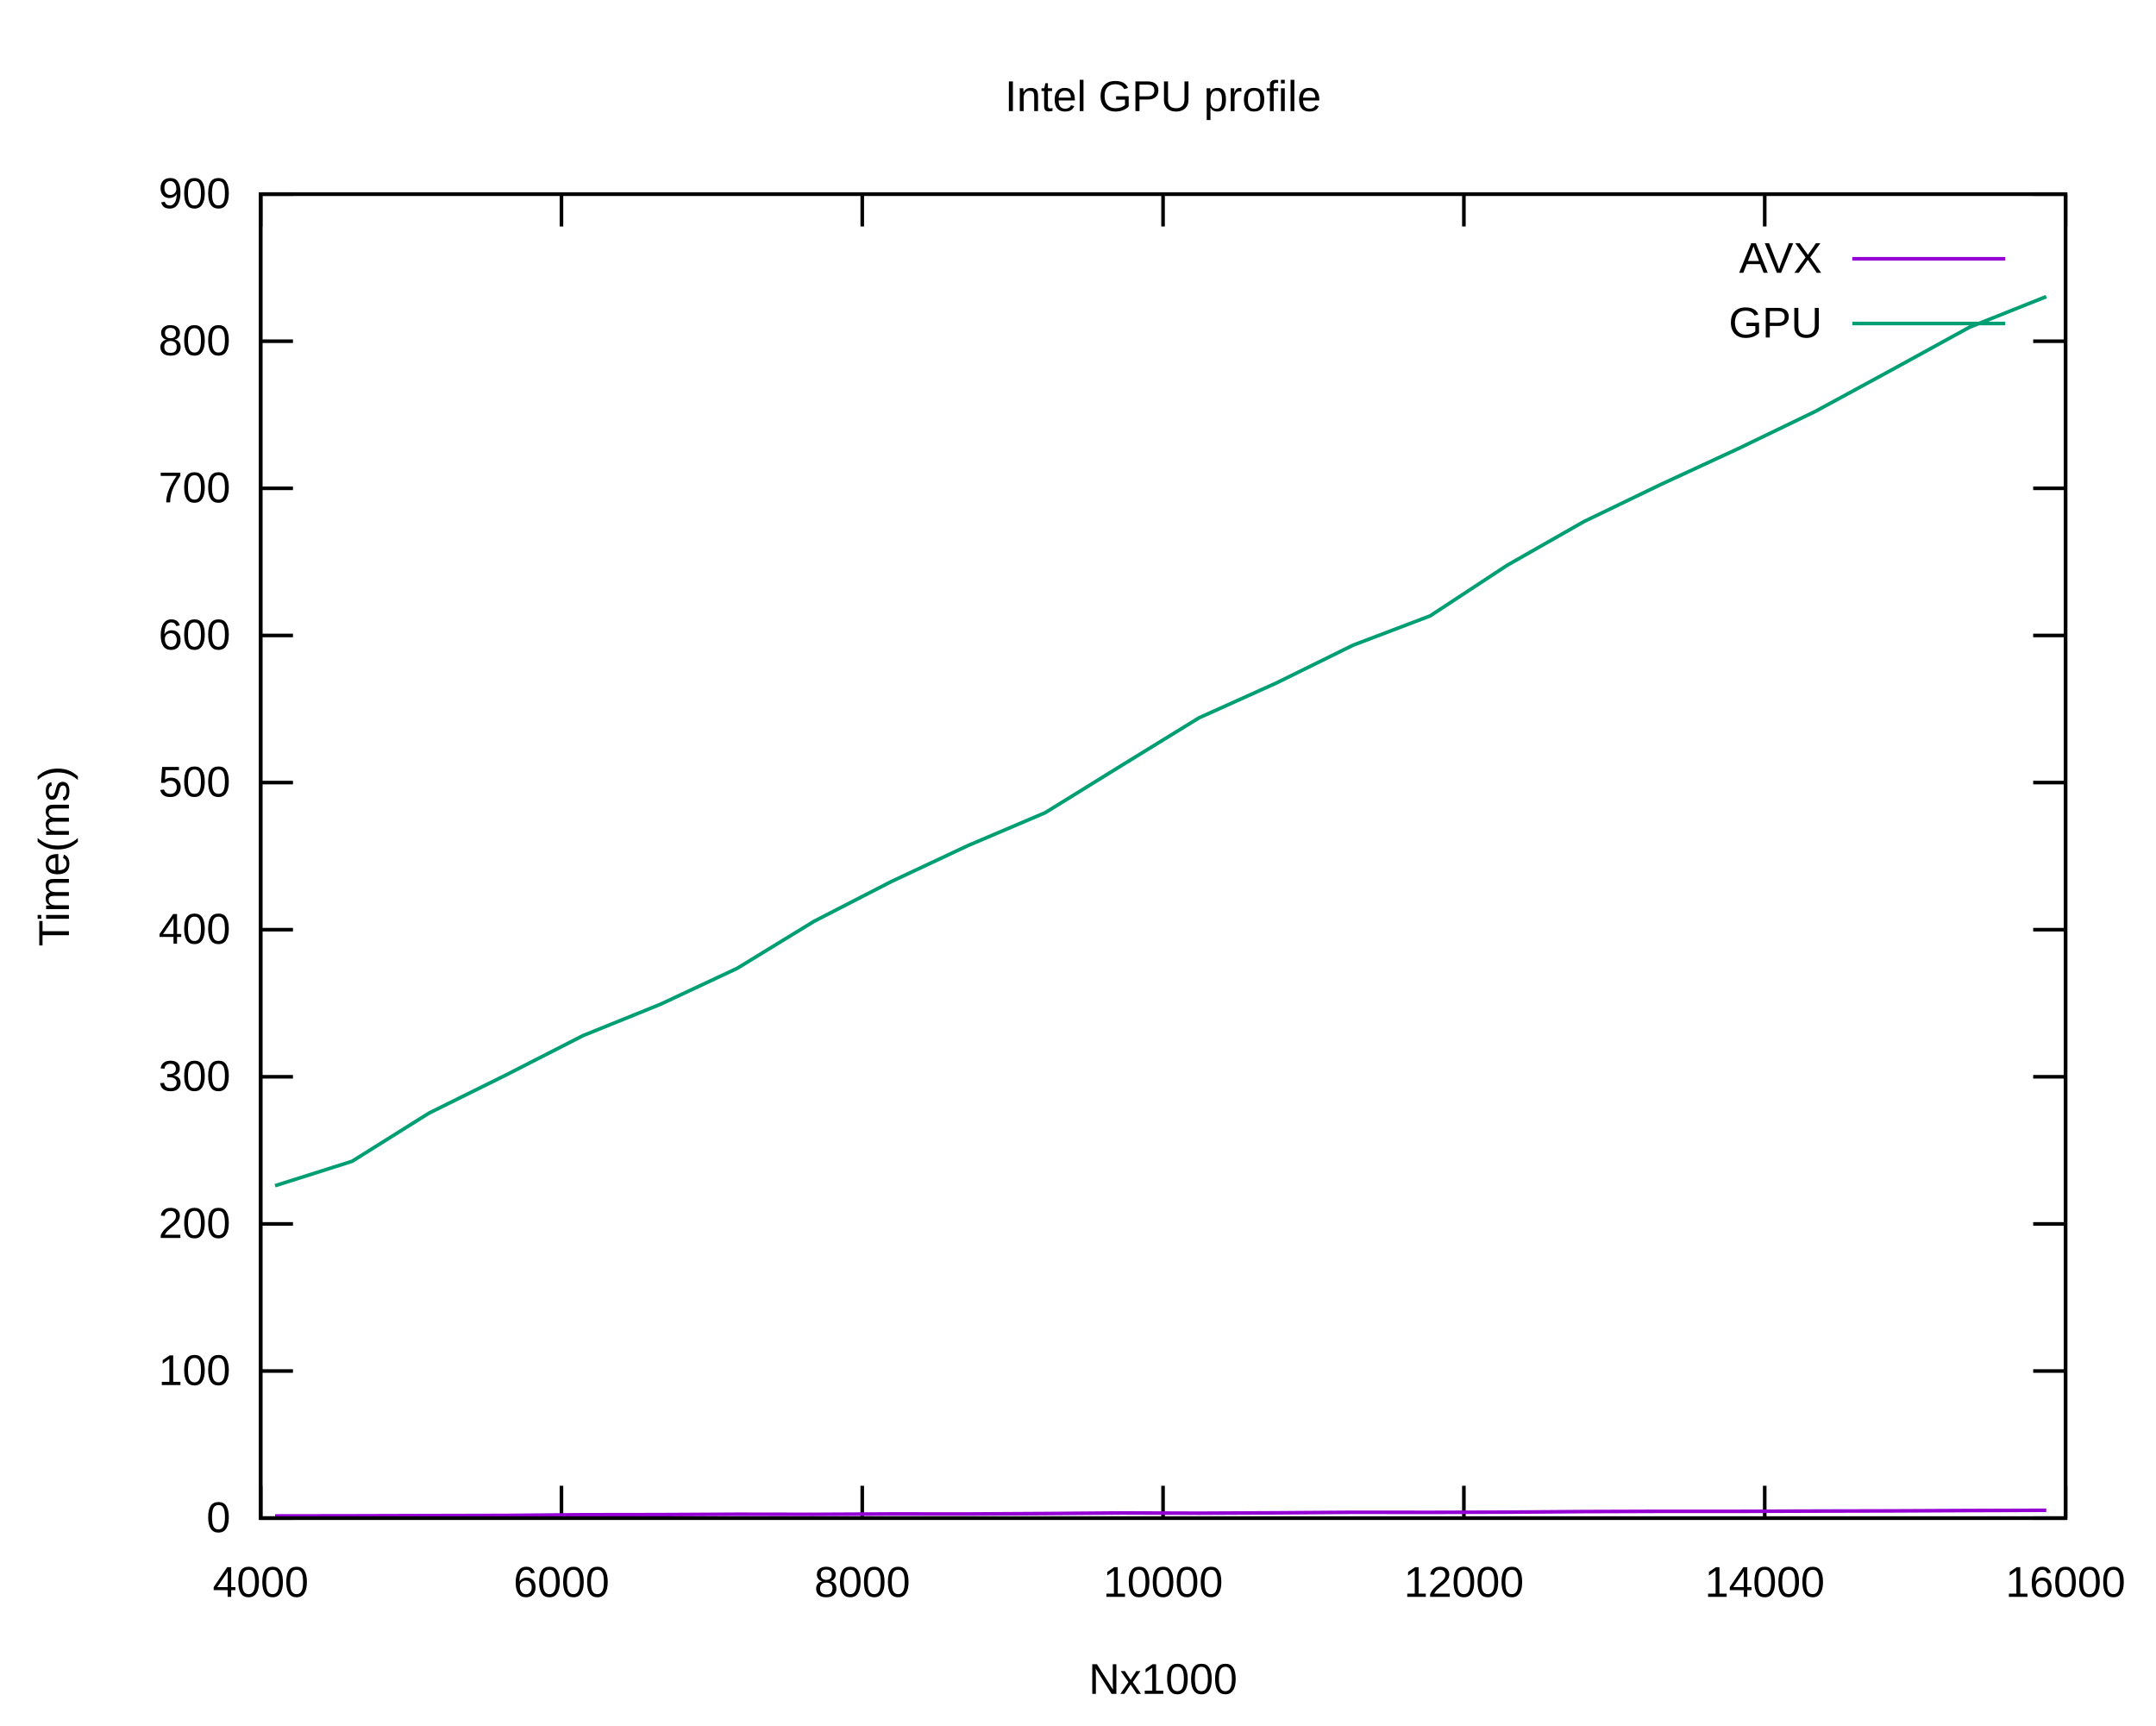
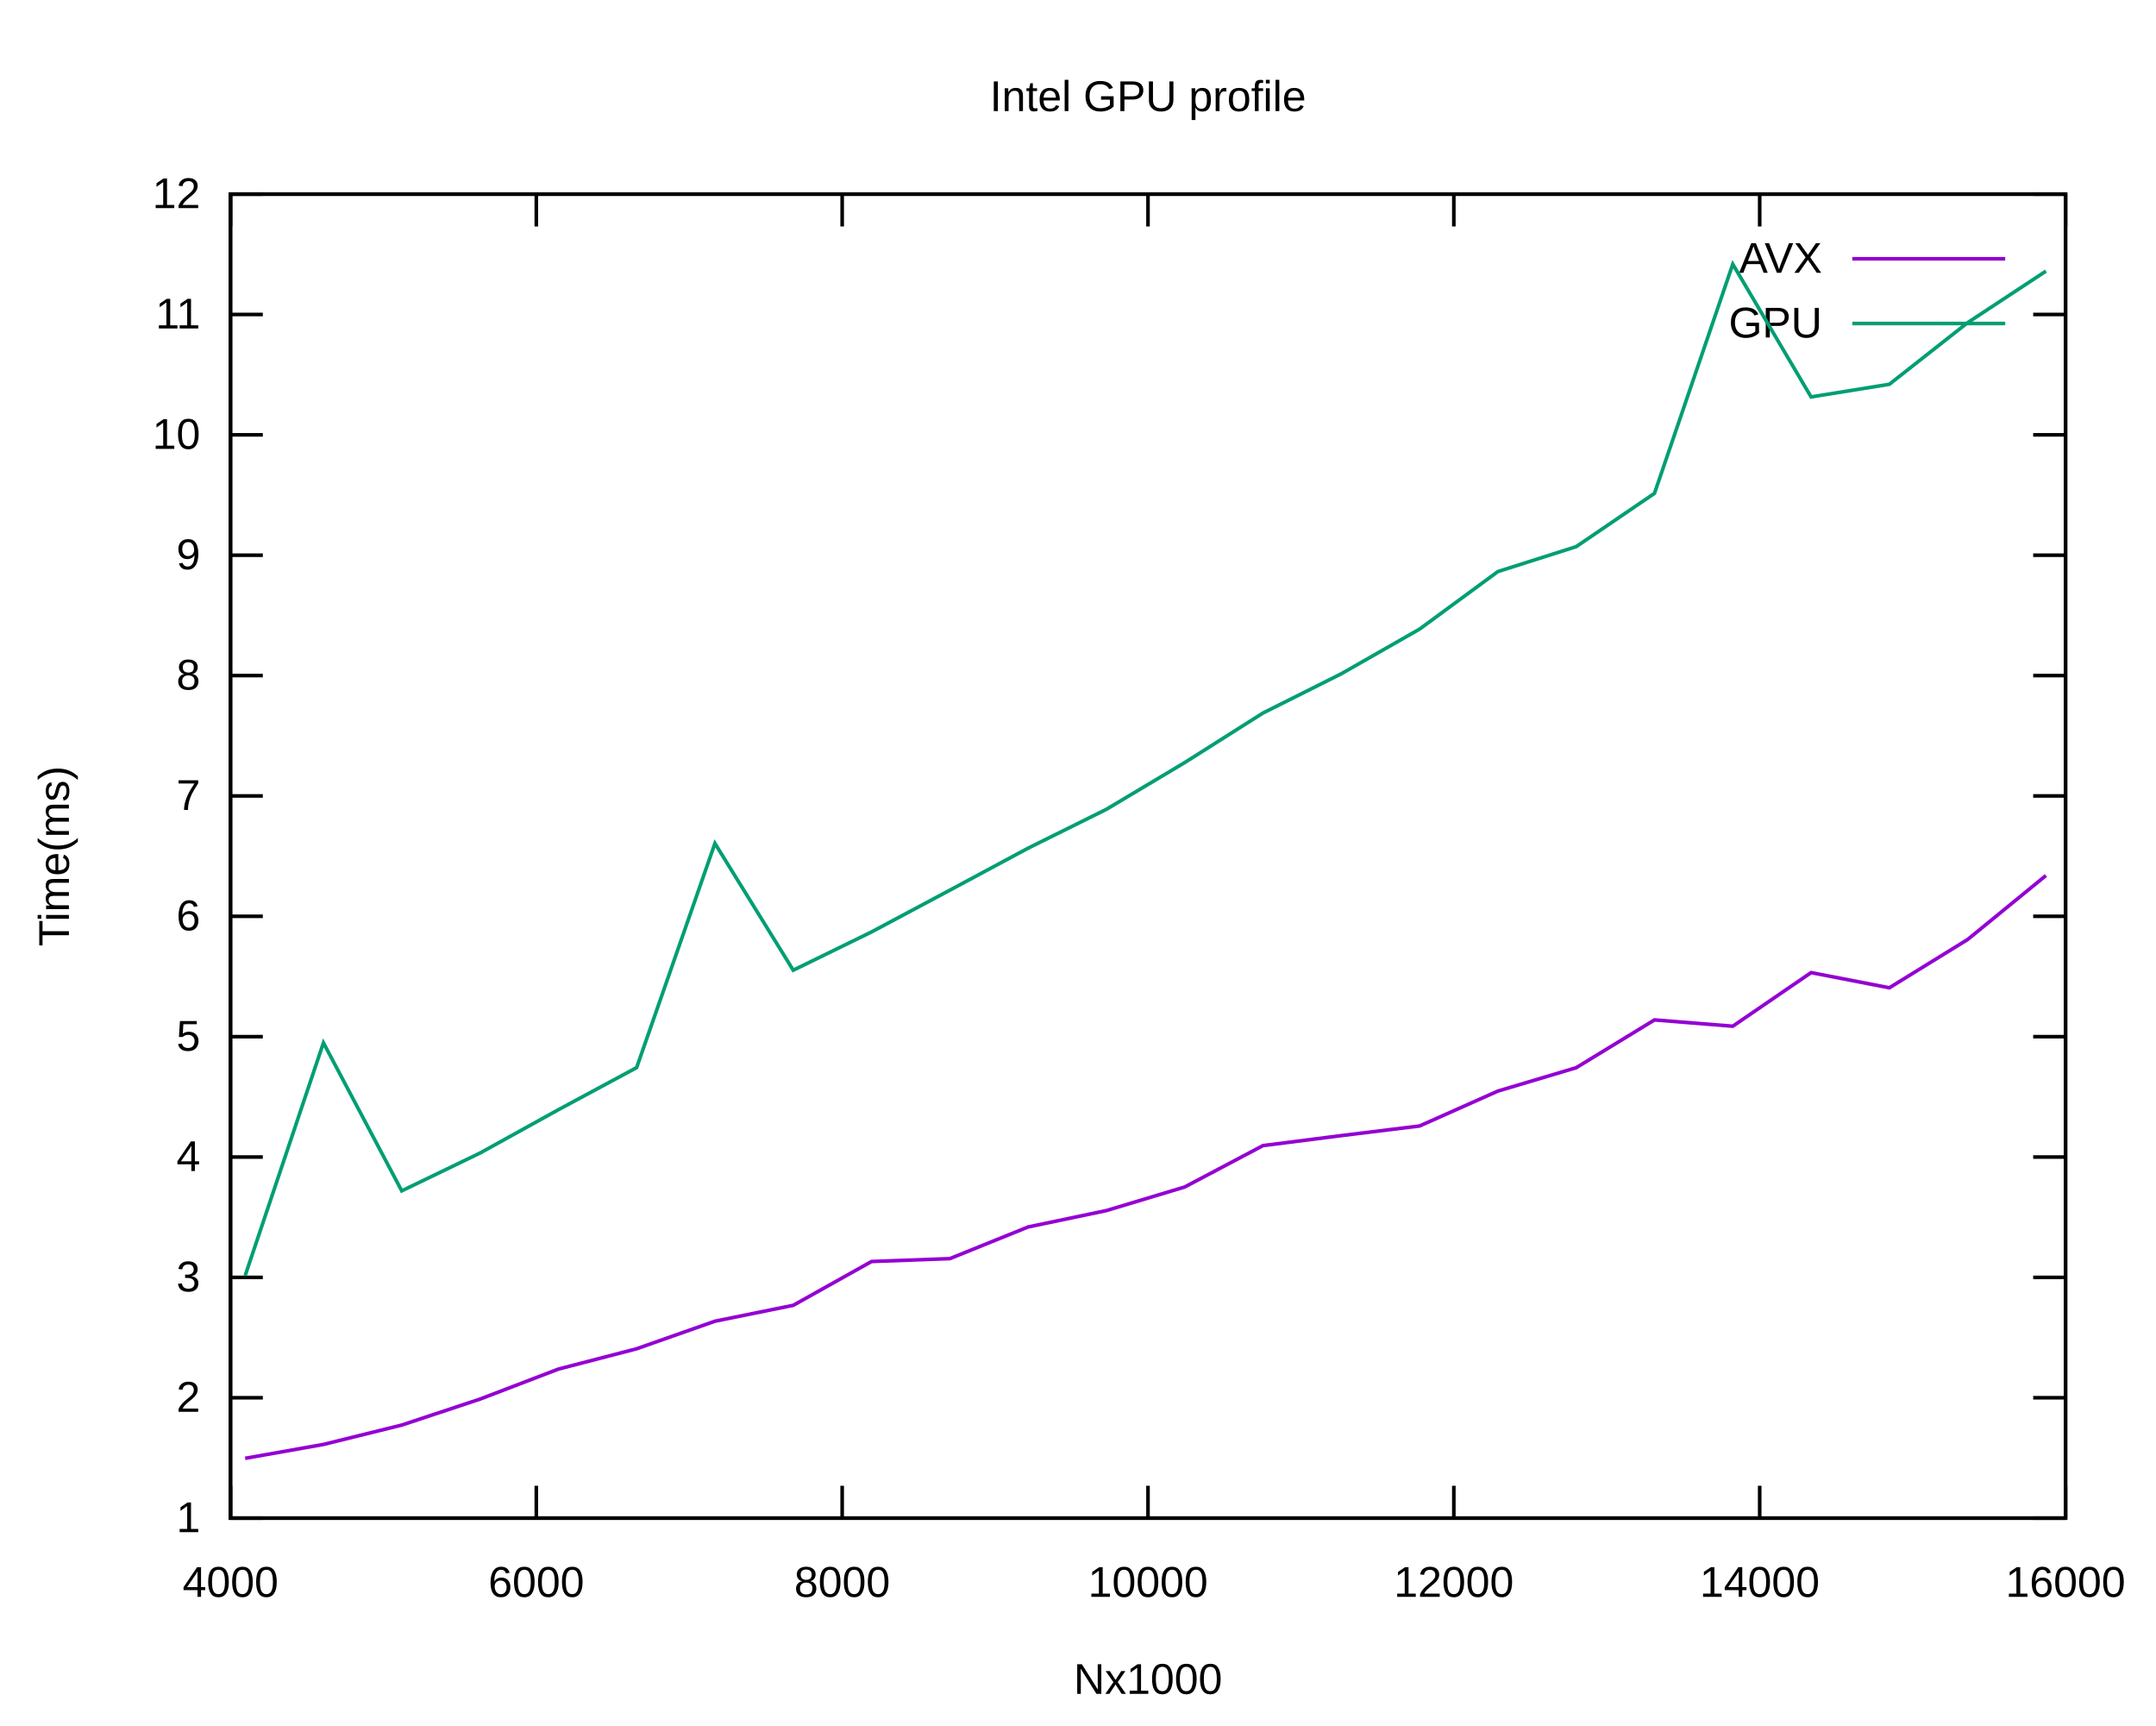
<svg xmlns="http://www.w3.org/2000/svg" xmlns:xlink="http://www.w3.org/1999/xlink" width="600" height="480" viewBox="0 0 600 480">
  <g id="gnuplot_canvas">
    <rect x="0" y="0" width="600" height="480" fill="none" />
    <defs>
      <circle id="gpDot" r="0.5" stroke-width="0.5" stroke="currentColor" />
      <path id="gpPt0" stroke-width="0.222" stroke="currentColor" d="M-1,0 h2 M0,-1 v2" />
      <path id="gpPt1" stroke-width="0.222" stroke="currentColor" d="M-1,-1 L1,1 M1,-1 L-1,1" />
      <path id="gpPt2" stroke-width="0.222" stroke="currentColor" d="M-1,0 L1,0 M0,-1 L0,1 M-1,-1 L1,1 M-1,1 L1,-1" />
      <rect id="gpPt3" stroke-width="0.222" stroke="currentColor" x="-1" y="-1" width="2" height="2" />
      <rect id="gpPt4" stroke-width="0.222" stroke="currentColor" fill="currentColor" x="-1" y="-1" width="2" height="2" />
      <circle id="gpPt5" stroke-width="0.222" stroke="currentColor" cx="0" cy="0" r="1" />
      <use xlink:href="#gpPt5" id="gpPt6" fill="currentColor" stroke="none" />
      <path id="gpPt7" stroke-width="0.222" stroke="currentColor" d="M0,-1.33 L-1.33,0.67 L1.33,0.67 z" />
      <use xlink:href="#gpPt7" id="gpPt8" fill="currentColor" stroke="none" />
      <use xlink:href="#gpPt7" id="gpPt9" stroke="currentColor" transform="rotate(180)" />
      <use xlink:href="#gpPt9" id="gpPt10" fill="currentColor" stroke="none" />
      <use xlink:href="#gpPt3" id="gpPt11" stroke="currentColor" transform="rotate(45)" />
      <use xlink:href="#gpPt11" id="gpPt12" fill="currentColor" stroke="none" />
      <path id="gpPt13" stroke-width="0.222" stroke="currentColor" d="M0,1.330 L1.265,0.411 L0.782,-1.067 L-0.782,-1.076 L-1.265,0.411 z" />
      <use xlink:href="#gpPt13" id="gpPt14" fill="currentColor" stroke="none" />
      <filter id="textbox" filterUnits="objectBoundingBox" x="0" y="0" height="1" width="1">
        <feFlood flood-color="white" flood-opacity="1" result="bgnd" />
        <feComposite in="SourceGraphic" in2="bgnd" operator="atop" />
      </filter>
      <filter id="greybox" filterUnits="objectBoundingBox" x="0" y="0" height="1" width="1">
        <feFlood flood-color="lightgrey" flood-opacity="1" result="grey" />
        <feComposite in="SourceGraphic" in2="grey" operator="atop" />
      </filter>
    </defs>
    <g fill="none" color="white" stroke="currentColor" stroke-width="1.00" stroke-linecap="butt" stroke-linejoin="miter">
</g>
    <g fill="none" color="black" stroke="currentColor" stroke-width="1.00" stroke-linecap="butt" stroke-linejoin="miter">
-       <path stroke="black" d="M72.53,422.40 L81.53,422.40 M574.82,422.40 L565.82,422.40  " />
-       <g transform="translate(64.14,426.30)" stroke="none" fill="black" font-family="Arial" font-size="12.00" text-anchor="end">
-         <text>
-           <tspan font-family="Arial"> 0</tspan>
-         </text>
-       </g>
-     </g>
-     <g fill="none" color="black" stroke="currentColor" stroke-width="1.00" stroke-linecap="butt" stroke-linejoin="miter">
-       <path stroke="black" d="M72.53,381.47 L81.53,381.47 M574.82,381.47 L565.82,381.47  " />
-       <g transform="translate(64.14,385.37)" stroke="none" fill="black" font-family="Arial" font-size="12.00" text-anchor="end">
-         <text>
-           <tspan font-family="Arial"> 100</tspan>
-         </text>
-       </g>
-     </g>
-     <g fill="none" color="black" stroke="currentColor" stroke-width="1.00" stroke-linecap="butt" stroke-linejoin="miter">
-       <path stroke="black" d="M72.53,340.54 L81.53,340.54 M574.82,340.54 L565.82,340.54  " />
-       <g transform="translate(64.14,344.44)" stroke="none" fill="black" font-family="Arial" font-size="12.00" text-anchor="end">
-         <text>
-           <tspan font-family="Arial"> 200</tspan>
-         </text>
-       </g>
-     </g>
-     <g fill="none" color="black" stroke="currentColor" stroke-width="1.00" stroke-linecap="butt" stroke-linejoin="miter">
-       <path stroke="black" d="M72.53,299.60 L81.53,299.60 M574.82,299.60 L565.82,299.60  " />
-       <g transform="translate(64.14,303.50)" stroke="none" fill="black" font-family="Arial" font-size="12.00" text-anchor="end">
-         <text>
-           <tspan font-family="Arial"> 300</tspan>
-         </text>
-       </g>
-     </g>
-     <g fill="none" color="black" stroke="currentColor" stroke-width="1.00" stroke-linecap="butt" stroke-linejoin="miter">
-       <path stroke="black" d="M72.53,258.67 L81.53,258.67 M574.82,258.67 L565.82,258.67  " />
-       <g transform="translate(64.14,262.57)" stroke="none" fill="black" font-family="Arial" font-size="12.00" text-anchor="end">
-         <text>
-           <tspan font-family="Arial"> 400</tspan>
-         </text>
-       </g>
-     </g>
-     <g fill="none" color="black" stroke="currentColor" stroke-width="1.00" stroke-linecap="butt" stroke-linejoin="miter">
-       <path stroke="black" d="M72.53,217.74 L81.53,217.74 M574.82,217.74 L565.82,217.74  " />
-       <g transform="translate(64.14,221.64)" stroke="none" fill="black" font-family="Arial" font-size="12.00" text-anchor="end">
-         <text>
-           <tspan font-family="Arial"> 500</tspan>
-         </text>
-       </g>
-     </g>
-     <g fill="none" color="black" stroke="currentColor" stroke-width="1.00" stroke-linecap="butt" stroke-linejoin="miter">
-       <path stroke="black" d="M72.53,176.81 L81.53,176.81 M574.82,176.81 L565.82,176.81  " />
-       <g transform="translate(64.14,180.71)" stroke="none" fill="black" font-family="Arial" font-size="12.00" text-anchor="end">
-         <text>
-           <tspan font-family="Arial"> 600</tspan>
-         </text>
-       </g>
-     </g>
-     <g fill="none" color="black" stroke="currentColor" stroke-width="1.00" stroke-linecap="butt" stroke-linejoin="miter">
-       <path stroke="black" d="M72.53,135.87 L81.53,135.87 M574.82,135.87 L565.82,135.87  " />
-       <g transform="translate(64.14,139.77)" stroke="none" fill="black" font-family="Arial" font-size="12.00" text-anchor="end">
-         <text>
-           <tspan font-family="Arial"> 700</tspan>
-         </text>
-       </g>
-     </g>
-     <g fill="none" color="black" stroke="currentColor" stroke-width="1.00" stroke-linecap="butt" stroke-linejoin="miter">
-       <path stroke="black" d="M72.53,94.94 L81.53,94.94 M574.82,94.94 L565.82,94.94  " />
-       <g transform="translate(64.14,98.84)" stroke="none" fill="black" font-family="Arial" font-size="12.00" text-anchor="end">
-         <text>
-           <tspan font-family="Arial"> 800</tspan>
-         </text>
-       </g>
-     </g>
-     <g fill="none" color="black" stroke="currentColor" stroke-width="1.00" stroke-linecap="butt" stroke-linejoin="miter">
-       <path stroke="black" d="M72.53,54.01 L81.53,54.01 M574.82,54.01 L565.82,54.01  " />
-       <g transform="translate(64.14,57.91)" stroke="none" fill="black" font-family="Arial" font-size="12.00" text-anchor="end">
-         <text>
-           <tspan font-family="Arial"> 900</tspan>
-         </text>
-       </g>
-     </g>
-     <g fill="none" color="black" stroke="currentColor" stroke-width="1.00" stroke-linecap="butt" stroke-linejoin="miter">
-       <path stroke="black" d="M72.53,422.40 L72.53,413.40 M72.53,54.01 L72.53,63.01  " />
-       <g transform="translate(72.53,444.30)" stroke="none" fill="black" font-family="Arial" font-size="12.00" text-anchor="middle">
+       <path stroke="black" d="M64.14,422.40 L73.14,422.40 M574.82,422.40 L565.82,422.40  " />
+       <g transform="translate(55.75,426.30)" stroke="none" fill="black" font-family="Arial" font-size="12.00" text-anchor="end">
+         <text>
+           <tspan font-family="Arial"> 1</tspan>
+         </text>
+       </g>
+     </g>
+     <g fill="none" color="black" stroke="currentColor" stroke-width="1.00" stroke-linecap="butt" stroke-linejoin="miter">
+       <path stroke="black" d="M64.14,388.91 L73.14,388.91 M574.82,388.91 L565.82,388.91  " />
+       <g transform="translate(55.75,392.81)" stroke="none" fill="black" font-family="Arial" font-size="12.00" text-anchor="end">
+         <text>
+           <tspan font-family="Arial"> 2</tspan>
+         </text>
+       </g>
+     </g>
+     <g fill="none" color="black" stroke="currentColor" stroke-width="1.00" stroke-linecap="butt" stroke-linejoin="miter">
+       <path stroke="black" d="M64.14,355.42 L73.14,355.42 M574.82,355.42 L565.82,355.42  " />
+       <g transform="translate(55.75,359.32)" stroke="none" fill="black" font-family="Arial" font-size="12.00" text-anchor="end">
+         <text>
+           <tspan font-family="Arial"> 3</tspan>
+         </text>
+       </g>
+     </g>
+     <g fill="none" color="black" stroke="currentColor" stroke-width="1.00" stroke-linecap="butt" stroke-linejoin="miter">
+       <path stroke="black" d="M64.14,321.93 L73.14,321.93 M574.82,321.93 L565.82,321.93  " />
+       <g transform="translate(55.75,325.83)" stroke="none" fill="black" font-family="Arial" font-size="12.00" text-anchor="end">
+         <text>
+           <tspan font-family="Arial"> 4</tspan>
+         </text>
+       </g>
+     </g>
+     <g fill="none" color="black" stroke="currentColor" stroke-width="1.00" stroke-linecap="butt" stroke-linejoin="miter">
+       <path stroke="black" d="M64.14,288.44 L73.14,288.44 M574.82,288.44 L565.82,288.44  " />
+       <g transform="translate(55.75,292.34)" stroke="none" fill="black" font-family="Arial" font-size="12.00" text-anchor="end">
+         <text>
+           <tspan font-family="Arial"> 5</tspan>
+         </text>
+       </g>
+     </g>
+     <g fill="none" color="black" stroke="currentColor" stroke-width="1.00" stroke-linecap="butt" stroke-linejoin="miter">
+       <path stroke="black" d="M64.14,254.95 L73.14,254.95 M574.82,254.95 L565.82,254.95  " />
+       <g transform="translate(55.75,258.85)" stroke="none" fill="black" font-family="Arial" font-size="12.00" text-anchor="end">
+         <text>
+           <tspan font-family="Arial"> 6</tspan>
+         </text>
+       </g>
+     </g>
+     <g fill="none" color="black" stroke="currentColor" stroke-width="1.00" stroke-linecap="butt" stroke-linejoin="miter">
+       <path stroke="black" d="M64.14,221.46 L73.14,221.46 M574.82,221.46 L565.82,221.46  " />
+       <g transform="translate(55.75,225.36)" stroke="none" fill="black" font-family="Arial" font-size="12.00" text-anchor="end">
+         <text>
+           <tspan font-family="Arial"> 7</tspan>
+         </text>
+       </g>
+     </g>
+     <g fill="none" color="black" stroke="currentColor" stroke-width="1.00" stroke-linecap="butt" stroke-linejoin="miter">
+       <path stroke="black" d="M64.14,187.97 L73.14,187.97 M574.82,187.97 L565.82,187.97  " />
+       <g transform="translate(55.75,191.87)" stroke="none" fill="black" font-family="Arial" font-size="12.00" text-anchor="end">
+         <text>
+           <tspan font-family="Arial"> 8</tspan>
+         </text>
+       </g>
+     </g>
+     <g fill="none" color="black" stroke="currentColor" stroke-width="1.00" stroke-linecap="butt" stroke-linejoin="miter">
+       <path stroke="black" d="M64.14,154.48 L73.14,154.48 M574.82,154.48 L565.82,154.48  " />
+       <g transform="translate(55.75,158.38)" stroke="none" fill="black" font-family="Arial" font-size="12.00" text-anchor="end">
+         <text>
+           <tspan font-family="Arial"> 9</tspan>
+         </text>
+       </g>
+     </g>
+     <g fill="none" color="black" stroke="currentColor" stroke-width="1.00" stroke-linecap="butt" stroke-linejoin="miter">
+       <path stroke="black" d="M64.14,120.99 L73.14,120.99 M574.82,120.99 L565.82,120.99  " />
+       <g transform="translate(55.75,124.89)" stroke="none" fill="black" font-family="Arial" font-size="12.00" text-anchor="end">
+         <text>
+           <tspan font-family="Arial"> 10</tspan>
+         </text>
+       </g>
+     </g>
+     <g fill="none" color="black" stroke="currentColor" stroke-width="1.00" stroke-linecap="butt" stroke-linejoin="miter">
+       <path stroke="black" d="M64.14,87.50 L73.14,87.50 M574.82,87.50 L565.82,87.50  " />
+       <g transform="translate(55.75,91.40)" stroke="none" fill="black" font-family="Arial" font-size="12.00" text-anchor="end">
+         <text>
+           <tspan font-family="Arial"> 11</tspan>
+         </text>
+       </g>
+     </g>
+     <g fill="none" color="black" stroke="currentColor" stroke-width="1.00" stroke-linecap="butt" stroke-linejoin="miter">
+       <path stroke="black" d="M64.14,54.01 L73.14,54.01 M574.82,54.01 L565.82,54.01  " />
+       <g transform="translate(55.75,57.91)" stroke="none" fill="black" font-family="Arial" font-size="12.00" text-anchor="end">
+         <text>
+           <tspan font-family="Arial"> 12</tspan>
+         </text>
+       </g>
+     </g>
+     <g fill="none" color="black" stroke="currentColor" stroke-width="1.00" stroke-linecap="butt" stroke-linejoin="miter">
+       <path stroke="black" d="M64.14,422.40 L64.14,413.40 M64.14,54.01 L64.14,63.01  " />
+       <g transform="translate(64.14,444.30)" stroke="none" fill="black" font-family="Arial" font-size="12.00" text-anchor="middle">
        <text>
          <tspan font-family="Arial"> 4000</tspan>
        </text>
      </g>
    </g>
    <g fill="none" color="black" stroke="currentColor" stroke-width="1.00" stroke-linecap="butt" stroke-linejoin="miter">
-       <path stroke="black" d="M156.25,422.40 L156.25,413.40 M156.25,54.01 L156.25,63.01  " />
-       <g transform="translate(156.25,444.30)" stroke="none" fill="black" font-family="Arial" font-size="12.00" text-anchor="middle">
+       <path stroke="black" d="M149.25,422.40 L149.25,413.40 M149.25,54.01 L149.25,63.01  " />
+       <g transform="translate(149.25,444.30)" stroke="none" fill="black" font-family="Arial" font-size="12.00" text-anchor="middle">
        <text>
          <tspan font-family="Arial"> 6000</tspan>
        </text>
      </g>
    </g>
    <g fill="none" color="black" stroke="currentColor" stroke-width="1.00" stroke-linecap="butt" stroke-linejoin="miter">
-       <path stroke="black" d="M239.96,422.40 L239.96,413.40 M239.96,54.01 L239.96,63.01  " />
-       <g transform="translate(239.96,444.30)" stroke="none" fill="black" font-family="Arial" font-size="12.00" text-anchor="middle">
+       <path stroke="black" d="M234.37,422.40 L234.37,413.40 M234.37,54.01 L234.37,63.01  " />
+       <g transform="translate(234.37,444.30)" stroke="none" fill="black" font-family="Arial" font-size="12.00" text-anchor="middle">
        <text>
          <tspan font-family="Arial"> 8000</tspan>
        </text>
      </g>
    </g>
    <g fill="none" color="black" stroke="currentColor" stroke-width="1.00" stroke-linecap="butt" stroke-linejoin="miter">
-       <path stroke="black" d="M323.67,422.40 L323.67,413.40 M323.67,54.01 L323.67,63.01  " />
-       <g transform="translate(323.67,444.30)" stroke="none" fill="black" font-family="Arial" font-size="12.00" text-anchor="middle">
+       <path stroke="black" d="M319.48,422.40 L319.48,413.40 M319.48,54.01 L319.48,63.01  " />
+       <g transform="translate(319.48,444.30)" stroke="none" fill="black" font-family="Arial" font-size="12.00" text-anchor="middle">
        <text>
          <tspan font-family="Arial"> 10000</tspan>
        </text>
      </g>
    </g>
    <g fill="none" color="black" stroke="currentColor" stroke-width="1.00" stroke-linecap="butt" stroke-linejoin="miter">
-       <path stroke="black" d="M407.39,422.40 L407.39,413.40 M407.39,54.01 L407.39,63.01  " />
-       <g transform="translate(407.39,444.30)" stroke="none" fill="black" font-family="Arial" font-size="12.00" text-anchor="middle">
+       <path stroke="black" d="M404.59,422.40 L404.59,413.40 M404.59,54.01 L404.59,63.01  " />
+       <g transform="translate(404.59,444.30)" stroke="none" fill="black" font-family="Arial" font-size="12.00" text-anchor="middle">
        <text>
          <tspan font-family="Arial"> 12000</tspan>
        </text>
      </g>
    </g>
    <g fill="none" color="black" stroke="currentColor" stroke-width="1.00" stroke-linecap="butt" stroke-linejoin="miter">
-       <path stroke="black" d="M491.11,422.40 L491.11,413.40 M491.11,54.01 L491.11,63.01  " />
-       <g transform="translate(491.11,444.30)" stroke="none" fill="black" font-family="Arial" font-size="12.00" text-anchor="middle">
+       <path stroke="black" d="M489.71,422.40 L489.71,413.40 M489.71,54.01 L489.71,63.01  " />
+       <g transform="translate(489.71,444.30)" stroke="none" fill="black" font-family="Arial" font-size="12.00" text-anchor="middle">
        <text>
          <tspan font-family="Arial"> 14000</tspan>
        </text>
      </g>
    </g>
    <g fill="none" color="black" stroke="currentColor" stroke-width="1.00" stroke-linecap="butt" stroke-linejoin="miter">
      <path stroke="black" d="M574.82,422.40 L574.82,413.40 M574.82,54.01 L574.82,63.01  " />
      <g transform="translate(574.82,444.30)" stroke="none" fill="black" font-family="Arial" font-size="12.00" text-anchor="middle">
        <text>
          <tspan font-family="Arial"> 16000</tspan>
        </text>
      </g>
    </g>
    <g fill="none" color="black" stroke="currentColor" stroke-width="1.00" stroke-linecap="butt" stroke-linejoin="miter">
</g>
    <g fill="none" color="black" stroke="currentColor" stroke-width="1.00" stroke-linecap="butt" stroke-linejoin="miter">
-       <path stroke="black" d="M72.53,54.01 L72.53,422.40 L574.82,422.40 L574.82,54.01 L72.53,54.01 Z  " />
+       <path stroke="black" d="M64.14,54.01 L64.14,422.40 L574.82,422.40 L574.82,54.01 L64.14,54.01 Z  " />
    </g>
    <g fill="none" color="black" stroke="currentColor" stroke-width="1.00" stroke-linecap="butt" stroke-linejoin="miter">
      <g transform="translate(19.18,238.21) rotate(270)" stroke="none" fill="black" font-family="Arial" font-size="12.00" text-anchor="middle">
        <text>
          <tspan font-family="Arial">Time(ms)</tspan>
        </text>
      </g>
    </g>
    <g fill="none" color="black" stroke="currentColor" stroke-width="1.00" stroke-linecap="butt" stroke-linejoin="miter">
-       <g transform="translate(323.67,471.30)" stroke="none" fill="black" font-family="Arial" font-size="12.00" text-anchor="middle">
+       <g transform="translate(319.48,471.30)" stroke="none" fill="black" font-family="Arial" font-size="12.00" text-anchor="middle">
        <text>
          <tspan font-family="Arial">Nx1000</tspan>
        </text>
      </g>
    </g>
    <g fill="none" color="black" stroke="currentColor" stroke-width="1.00" stroke-linecap="butt" stroke-linejoin="miter">
</g>
    <g id="gnuplot_plot_1">
      <g fill="none" color="black" stroke="currentColor" stroke-width="1.00" stroke-linecap="butt" stroke-linejoin="miter">
        <g transform="translate(507.09,75.91)" stroke="none" fill="black" font-family="Arial" font-size="12.00" text-anchor="end">
          <text>
            <tspan font-family="Arial">AVX</tspan>
          </text>
        </g>
      </g>
      <g fill="none" color="black" stroke="currentColor" stroke-width="1.00" stroke-linecap="butt" stroke-linejoin="miter">
-         <path stroke="rgb(148,   0, 211)" d="M515.48,72.01 L558.04,72.01 M76.55,421.79 L97.98,421.76 L119.41,421.70 L140.84,421.65 L162.27,421.46 L183.70,421.43   L205.13,421.32 L226.57,421.35 L248.00,421.24 L269.43,421.25 L290.86,421.13 L312.29,420.96 L333.72,421.03 L355.15,420.93   L376.58,420.78 L398.01,420.80 L419.44,420.74 L440.88,420.58 L462.31,420.51 L483.74,420.51 L505.17,420.44 L526.60,420.39   L548.03,420.29 L569.46,420.22  " />
+         <path stroke="rgb(148,   0, 211)" d="M515.48,72.01 L558.04,72.01 M68.23,405.76 L90.01,401.90 L111.80,396.51 L133.59,389.28 L155.38,380.94 L177.17,375.28   L198.96,367.61 L220.75,363.19 L242.54,351.00 L264.33,350.20 L286.12,341.39 L307.90,336.83 L329.69,330.27 L351.48,318.75   L373.27,315.97 L395.06,313.29 L416.85,303.58 L438.64,297.08 L460.43,283.78 L482.22,285.53 L504.01,270.62 L525.79,274.84   L547.58,261.41 L569.37,243.60  " />
      </g>
    </g>
    <g id="gnuplot_plot_2">
      <g fill="none" color="black" stroke="currentColor" stroke-width="1.00" stroke-linecap="butt" stroke-linejoin="miter">
        <g transform="translate(507.09,93.91)" stroke="none" fill="black" font-family="Arial" font-size="12.00" text-anchor="end">
          <text>
            <tspan font-family="Arial">GPU</tspan>
          </text>
        </g>
      </g>
      <g fill="none" color="black" stroke="currentColor" stroke-width="1.00" stroke-linecap="butt" stroke-linejoin="miter">
-         <path stroke="rgb(  0, 158, 115)" d="M515.48,90.01 L558.04,90.01 M76.55,329.91 L97.98,323.12 L119.41,309.70 L140.84,299.09 L162.27,288.14 L183.70,279.47   L205.13,269.44 L226.57,256.33 L248.00,245.31 L269.43,235.25 L290.86,226.13 L312.29,212.88 L333.72,199.71 L355.15,190.06   L376.58,179.50 L398.01,171.36 L419.44,157.28 L440.88,145.08 L462.31,134.74 L483.74,124.83 L505.17,114.48 L526.60,102.84   L548.03,91.08 L569.46,82.53  " />
+         <path stroke="rgb(  0, 158, 115)" d="M515.48,90.01 L558.04,90.01 M68.23,354.92 L90.01,290.15 L111.80,331.34 L133.59,320.82 L155.38,308.77 L177.17,297.05   L198.96,234.66 L220.75,269.95 L242.54,259.30 L264.33,247.68 L286.12,235.99 L307.90,225.18 L329.69,212.18 L351.48,198.39   L373.27,187.47 L395.06,175.04 L416.85,159.03 L438.64,152.10 L460.43,137.27 L482.22,73.50 L504.01,110.44 L525.79,106.92   L547.58,89.78 L569.37,75.44  " />
      </g>
    </g>
    <g fill="none" color="white" stroke="rgb(  0, 158, 115)" stroke-width="2.00" stroke-linecap="butt" stroke-linejoin="miter">
</g>
    <g fill="none" color="black" stroke="currentColor" stroke-width="2.00" stroke-linecap="butt" stroke-linejoin="miter">
</g>
    <g fill="none" color="black" stroke="black" stroke-width="1.00" stroke-linecap="butt" stroke-linejoin="miter">
</g>
    <g fill="none" color="black" stroke="currentColor" stroke-width="1.00" stroke-linecap="butt" stroke-linejoin="miter">
-       <path stroke="black" d="M72.53,54.01 L72.53,422.40 L574.82,422.40 L574.82,54.01 L72.53,54.01 Z  " />
-     </g>
-     <g fill="none" color="black" stroke="currentColor" stroke-width="1.00" stroke-linecap="butt" stroke-linejoin="miter">
-       <g transform="translate(323.67,30.91)" stroke="none" fill="black" font-family="Arial" font-size="12.00" text-anchor="middle">
+       <path stroke="black" d="M64.14,54.01 L64.14,422.40 L574.82,422.40 L574.82,54.01 L64.14,54.01 Z  " />
+     </g>
+     <g fill="none" color="black" stroke="currentColor" stroke-width="1.00" stroke-linecap="butt" stroke-linejoin="miter">
+       <g transform="translate(319.48,30.91)" stroke="none" fill="black" font-family="Arial" font-size="12.00" text-anchor="middle">
        <text>
          <tspan font-family="Arial">Intel GPU profile</tspan>
        </text>
      </g>
    </g>
    <g fill="none" color="black" stroke="currentColor" stroke-width="1.00" stroke-linecap="butt" stroke-linejoin="miter">
</g>
  </g>
</svg>
